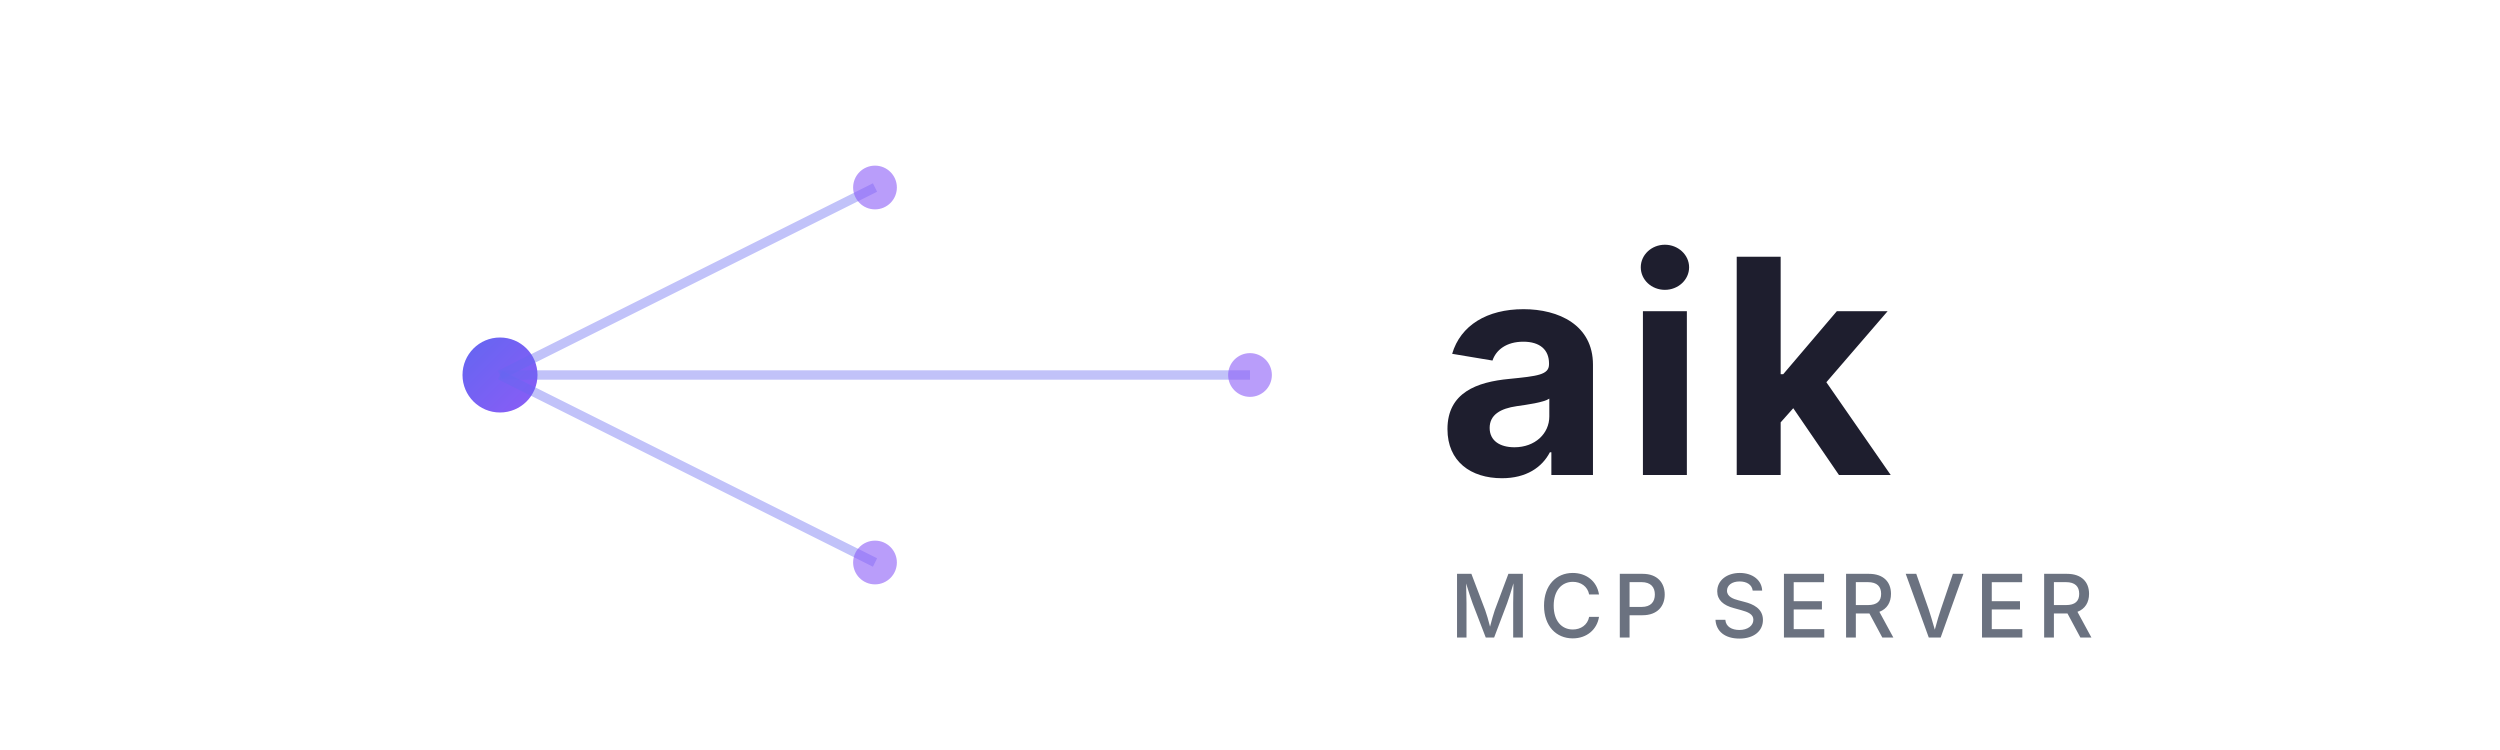
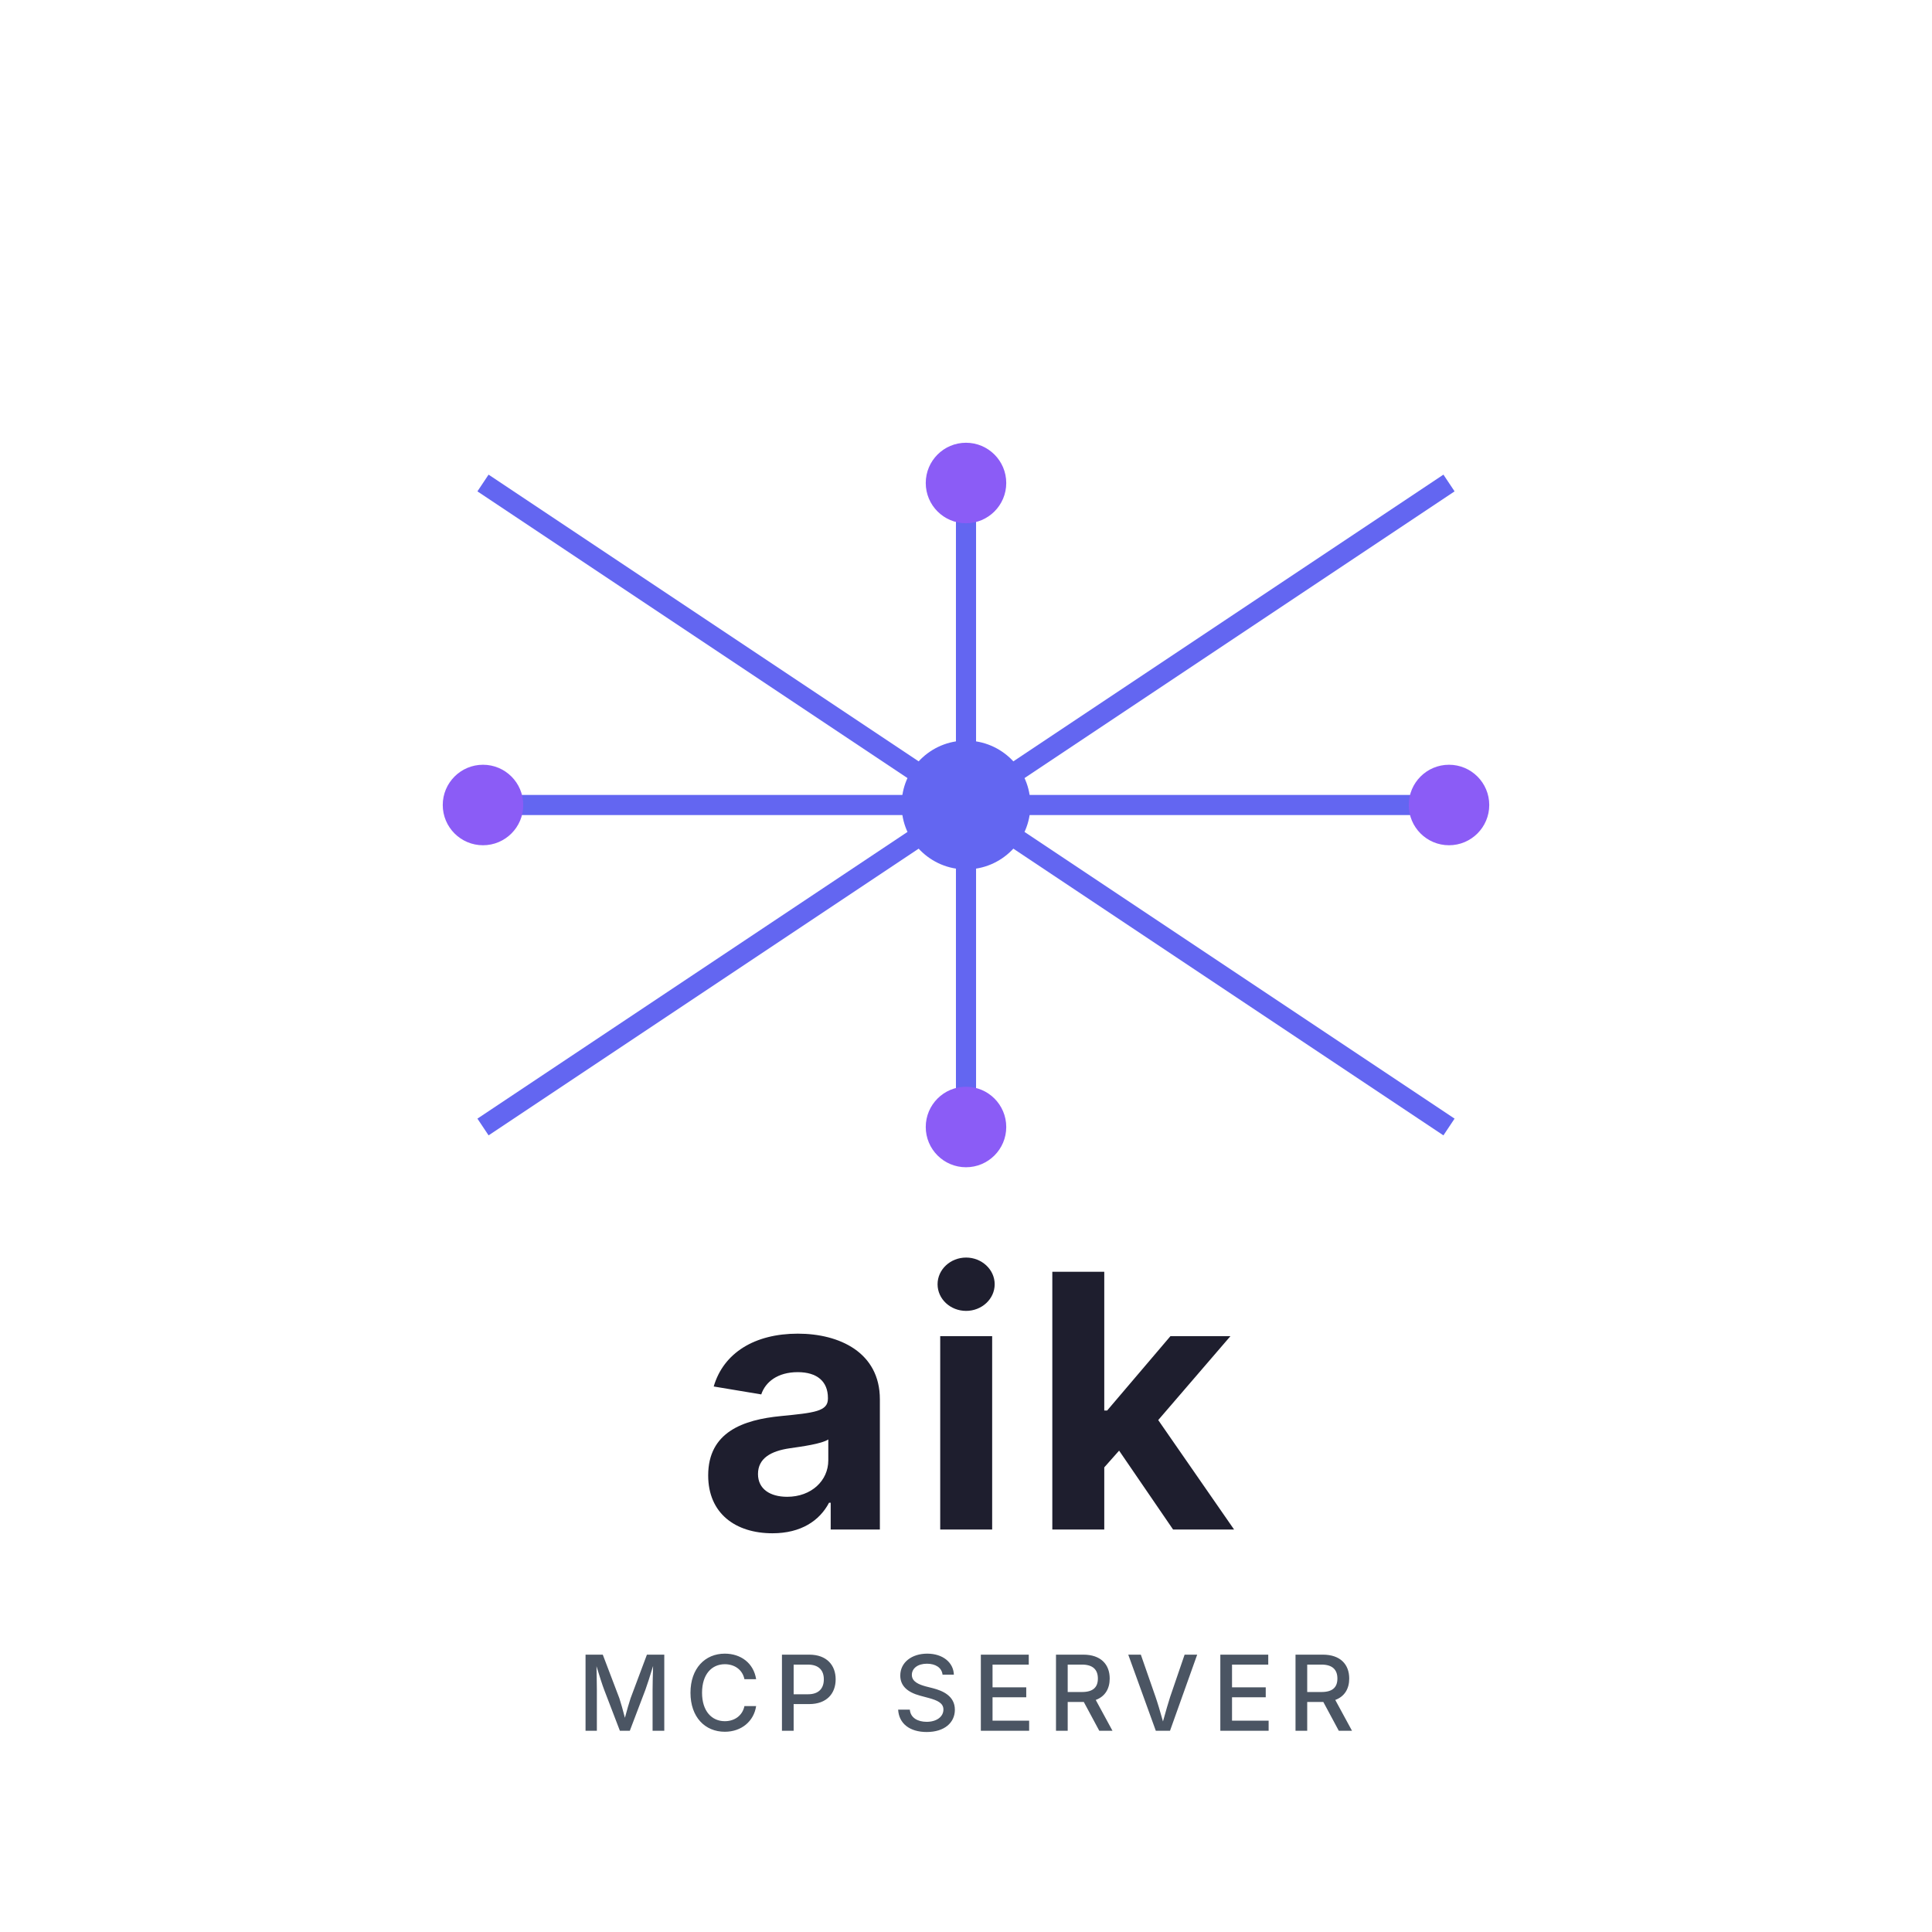
- <svg xmlns="http://www.w3.org/2000/svg" viewBox="0 0 400 120" width="400" height="120" role="img" aria-label="aik-mcp logo">
-   <defs>
-     <linearGradient id="g" x1="0%" y1="0%" x2="100%" y2="100%">
-       <stop offset="0%" stop-color="#6366f1" />
-       <stop offset="100%" stop-color="#8b5cf6" />
-     </linearGradient>
-   </defs>
-   <circle cx="80" cy="60" r="6" fill="url(#g)" />
-   <line x1="80" y1="60" x2="140" y2="30" stroke="#6366f1" stroke-width="1.5" opacity=".4" />
-   <line x1="80" y1="60" x2="140" y2="90" stroke="#6366f1" stroke-width="1.5" opacity=".4" />
-   <line x1="80" y1="60" x2="200" y2="60" stroke="#6366f1" stroke-width="1.5" opacity=".4" />
-   <circle cx="140" cy="30" r="3.5" fill="#8b5cf6" opacity=".6" />
-   <circle cx="140" cy="90" r="3.5" fill="#8b5cf6" opacity=".6" />
-   <circle cx="200" cy="60" r="3.5" fill="#8b5cf6" opacity=".6" />
-   <text x="230" y="76" font-family="system-ui, -apple-system, sans-serif" font-size="48" font-weight="700" fill="#1e1e2e" letter-spacing="2">aik</text>
-   <text x="232" y="102" font-family="system-ui, -apple-system, sans-serif" font-size="14" fill="#6b7280" letter-spacing="1.5" font-weight="500">MCP SERVER</text>
+ <svg xmlns="http://www.w3.org/2000/svg" viewBox="0 0 240 240" width="240" height="240" role="img" aria-label="aik-mcp logo">
+   <line x1="120" y1="60" x2="120" y2="140" stroke="#6366f1" stroke-width="2.5" />
+   <line x1="60" y1="100" x2="180" y2="100" stroke="#6366f1" stroke-width="2.5" />
+   <line x1="120" y1="100" x2="60" y2="60" stroke="#6366f1" stroke-width="2.5" />
+   <line x1="120" y1="100" x2="180" y2="60" stroke="#6366f1" stroke-width="2.5" />
+   <line x1="120" y1="100" x2="60" y2="140" stroke="#6366f1" stroke-width="2.5" />
+   <line x1="120" y1="100" x2="180" y2="140" stroke="#6366f1" stroke-width="2.5" />
+   <circle cx="120" cy="100" r="8" fill="#6366f1" />
+   <circle cx="120" cy="60" r="5" fill="#8b5cf6" />
+   <circle cx="60" cy="100" r="5" fill="#8b5cf6" />
+   <circle cx="180" cy="100" r="5" fill="#8b5cf6" />
+   <circle cx="120" cy="140" r="5" fill="#8b5cf6" />
+   <text x="120" y="190" font-family="system-ui, -apple-system, sans-serif" font-size="44" font-weight="700" fill="#1e1e2e" letter-spacing="2" text-anchor="middle">aik</text>
+   <text x="120" y="215" font-family="system-ui, -apple-system, sans-serif" font-size="13" fill="#4b5563" letter-spacing="1.5" font-weight="500" text-anchor="middle">MCP SERVER</text>
</svg>
